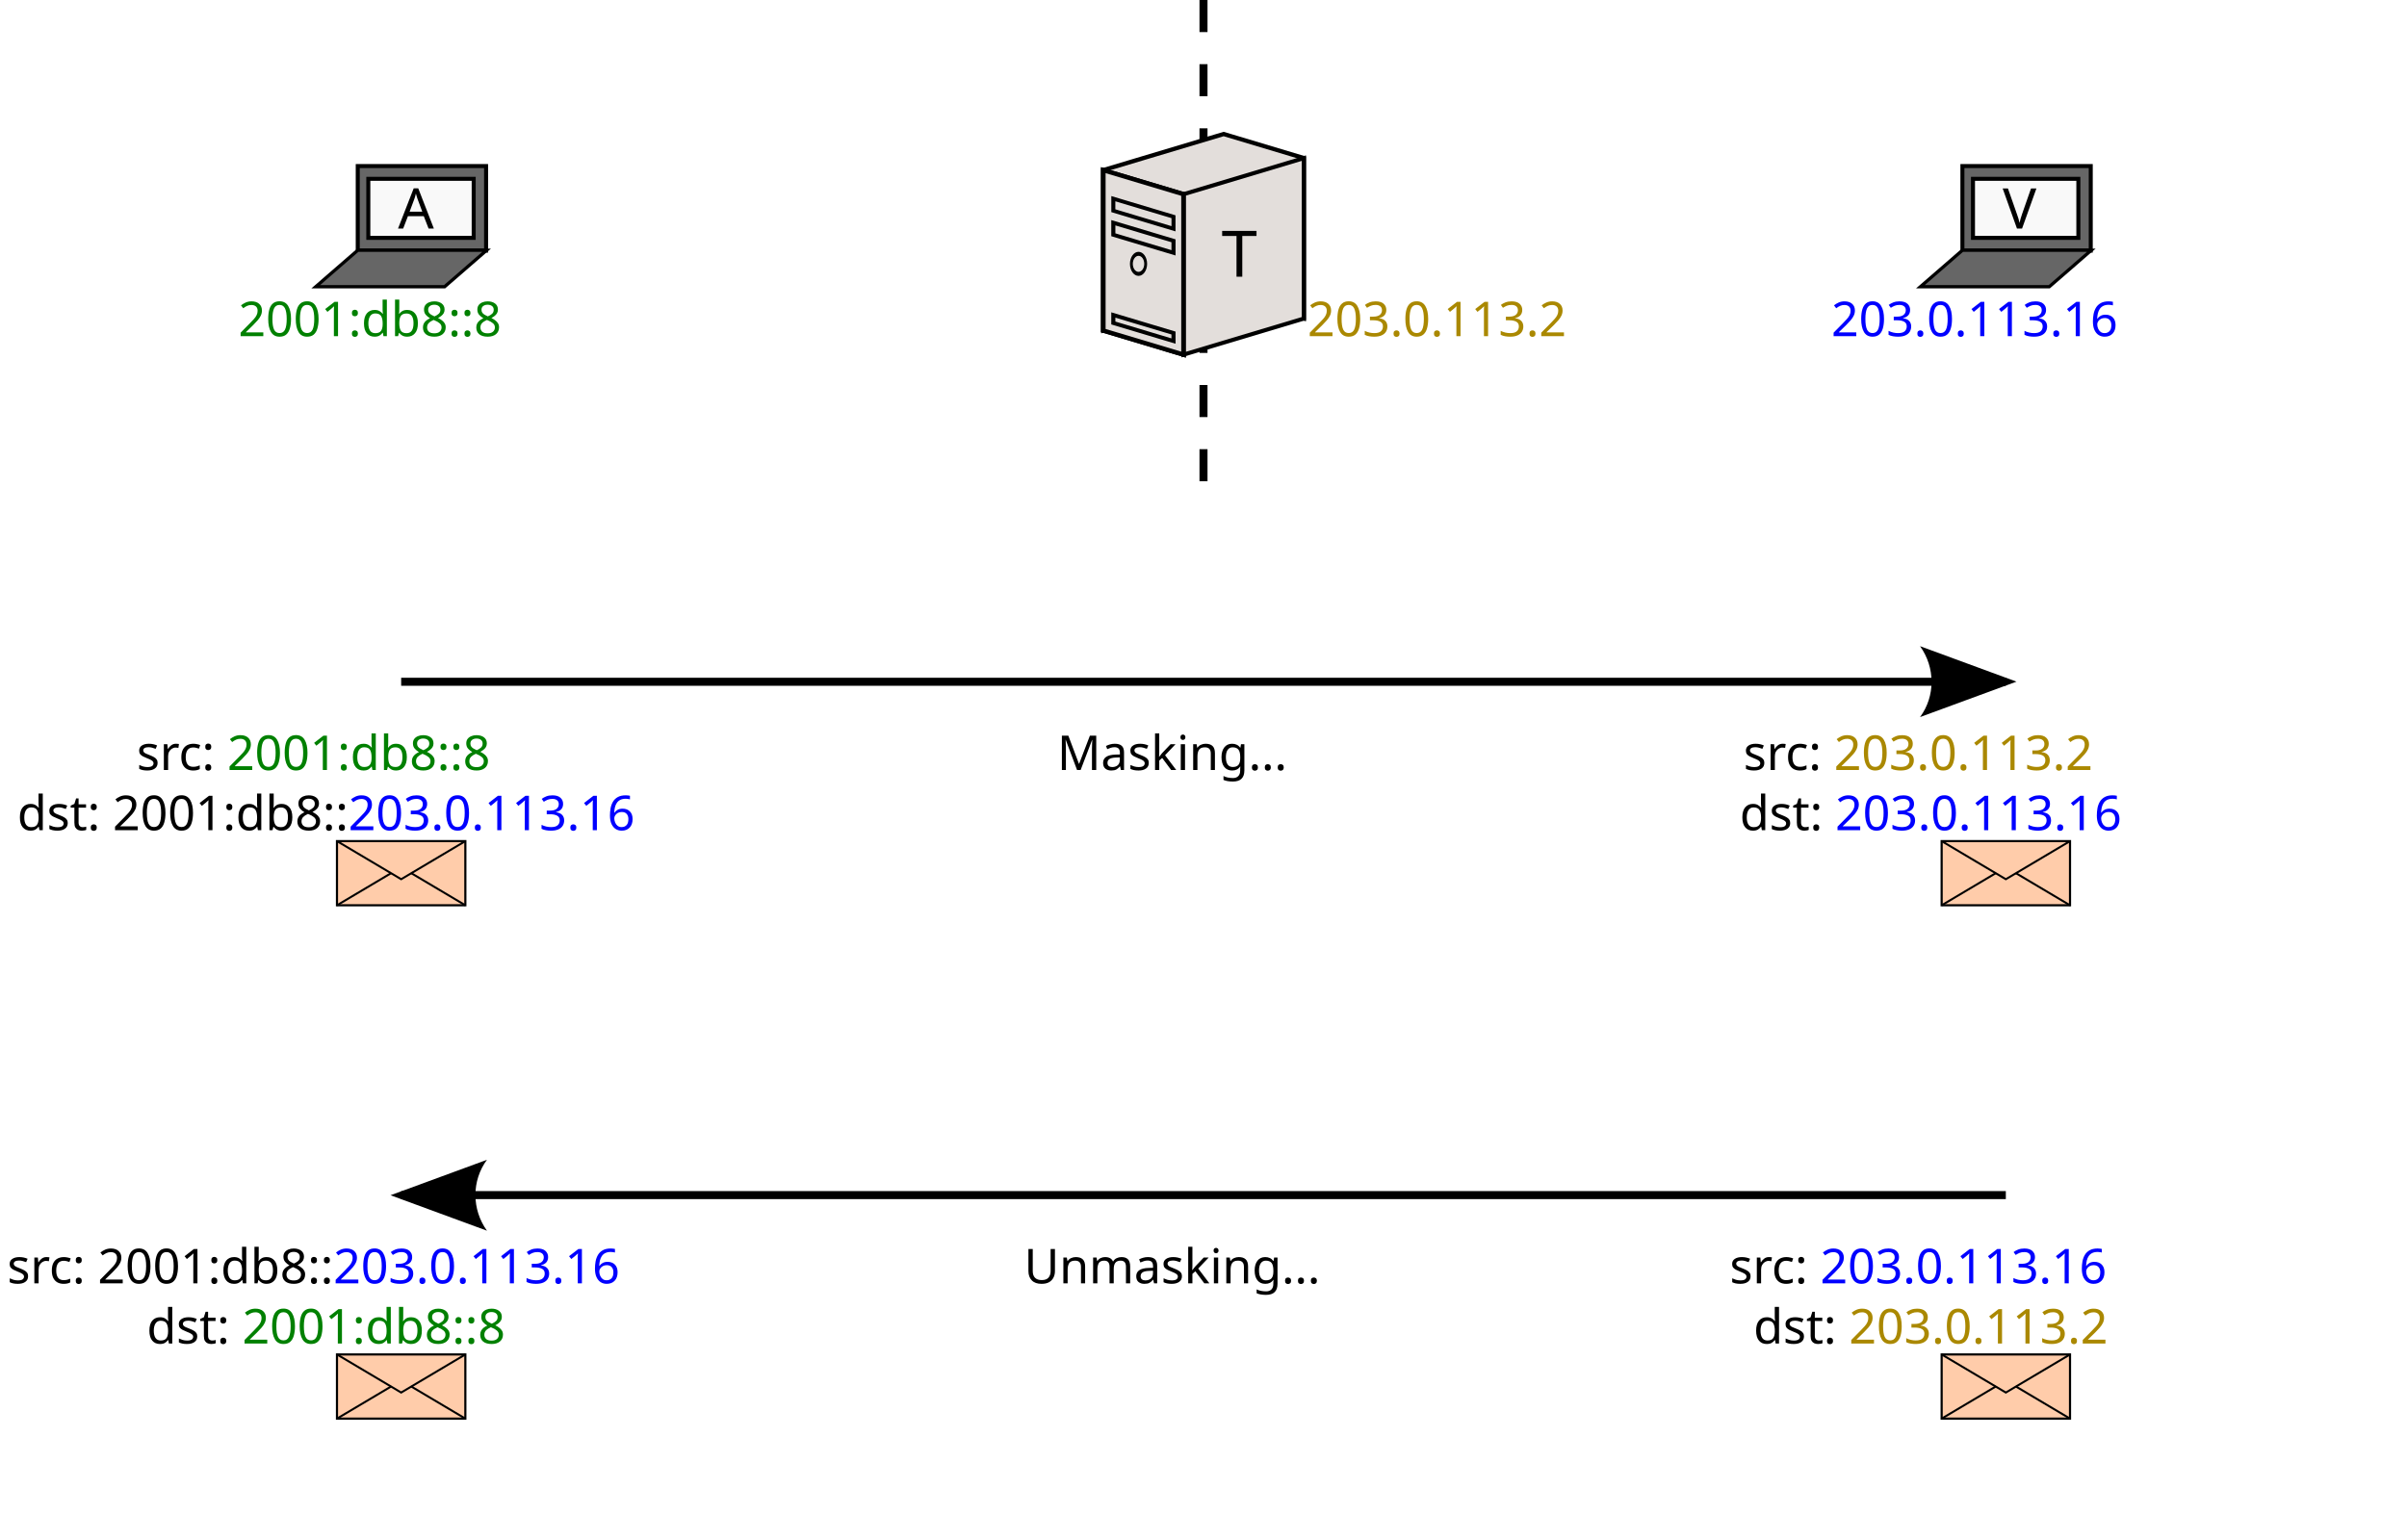
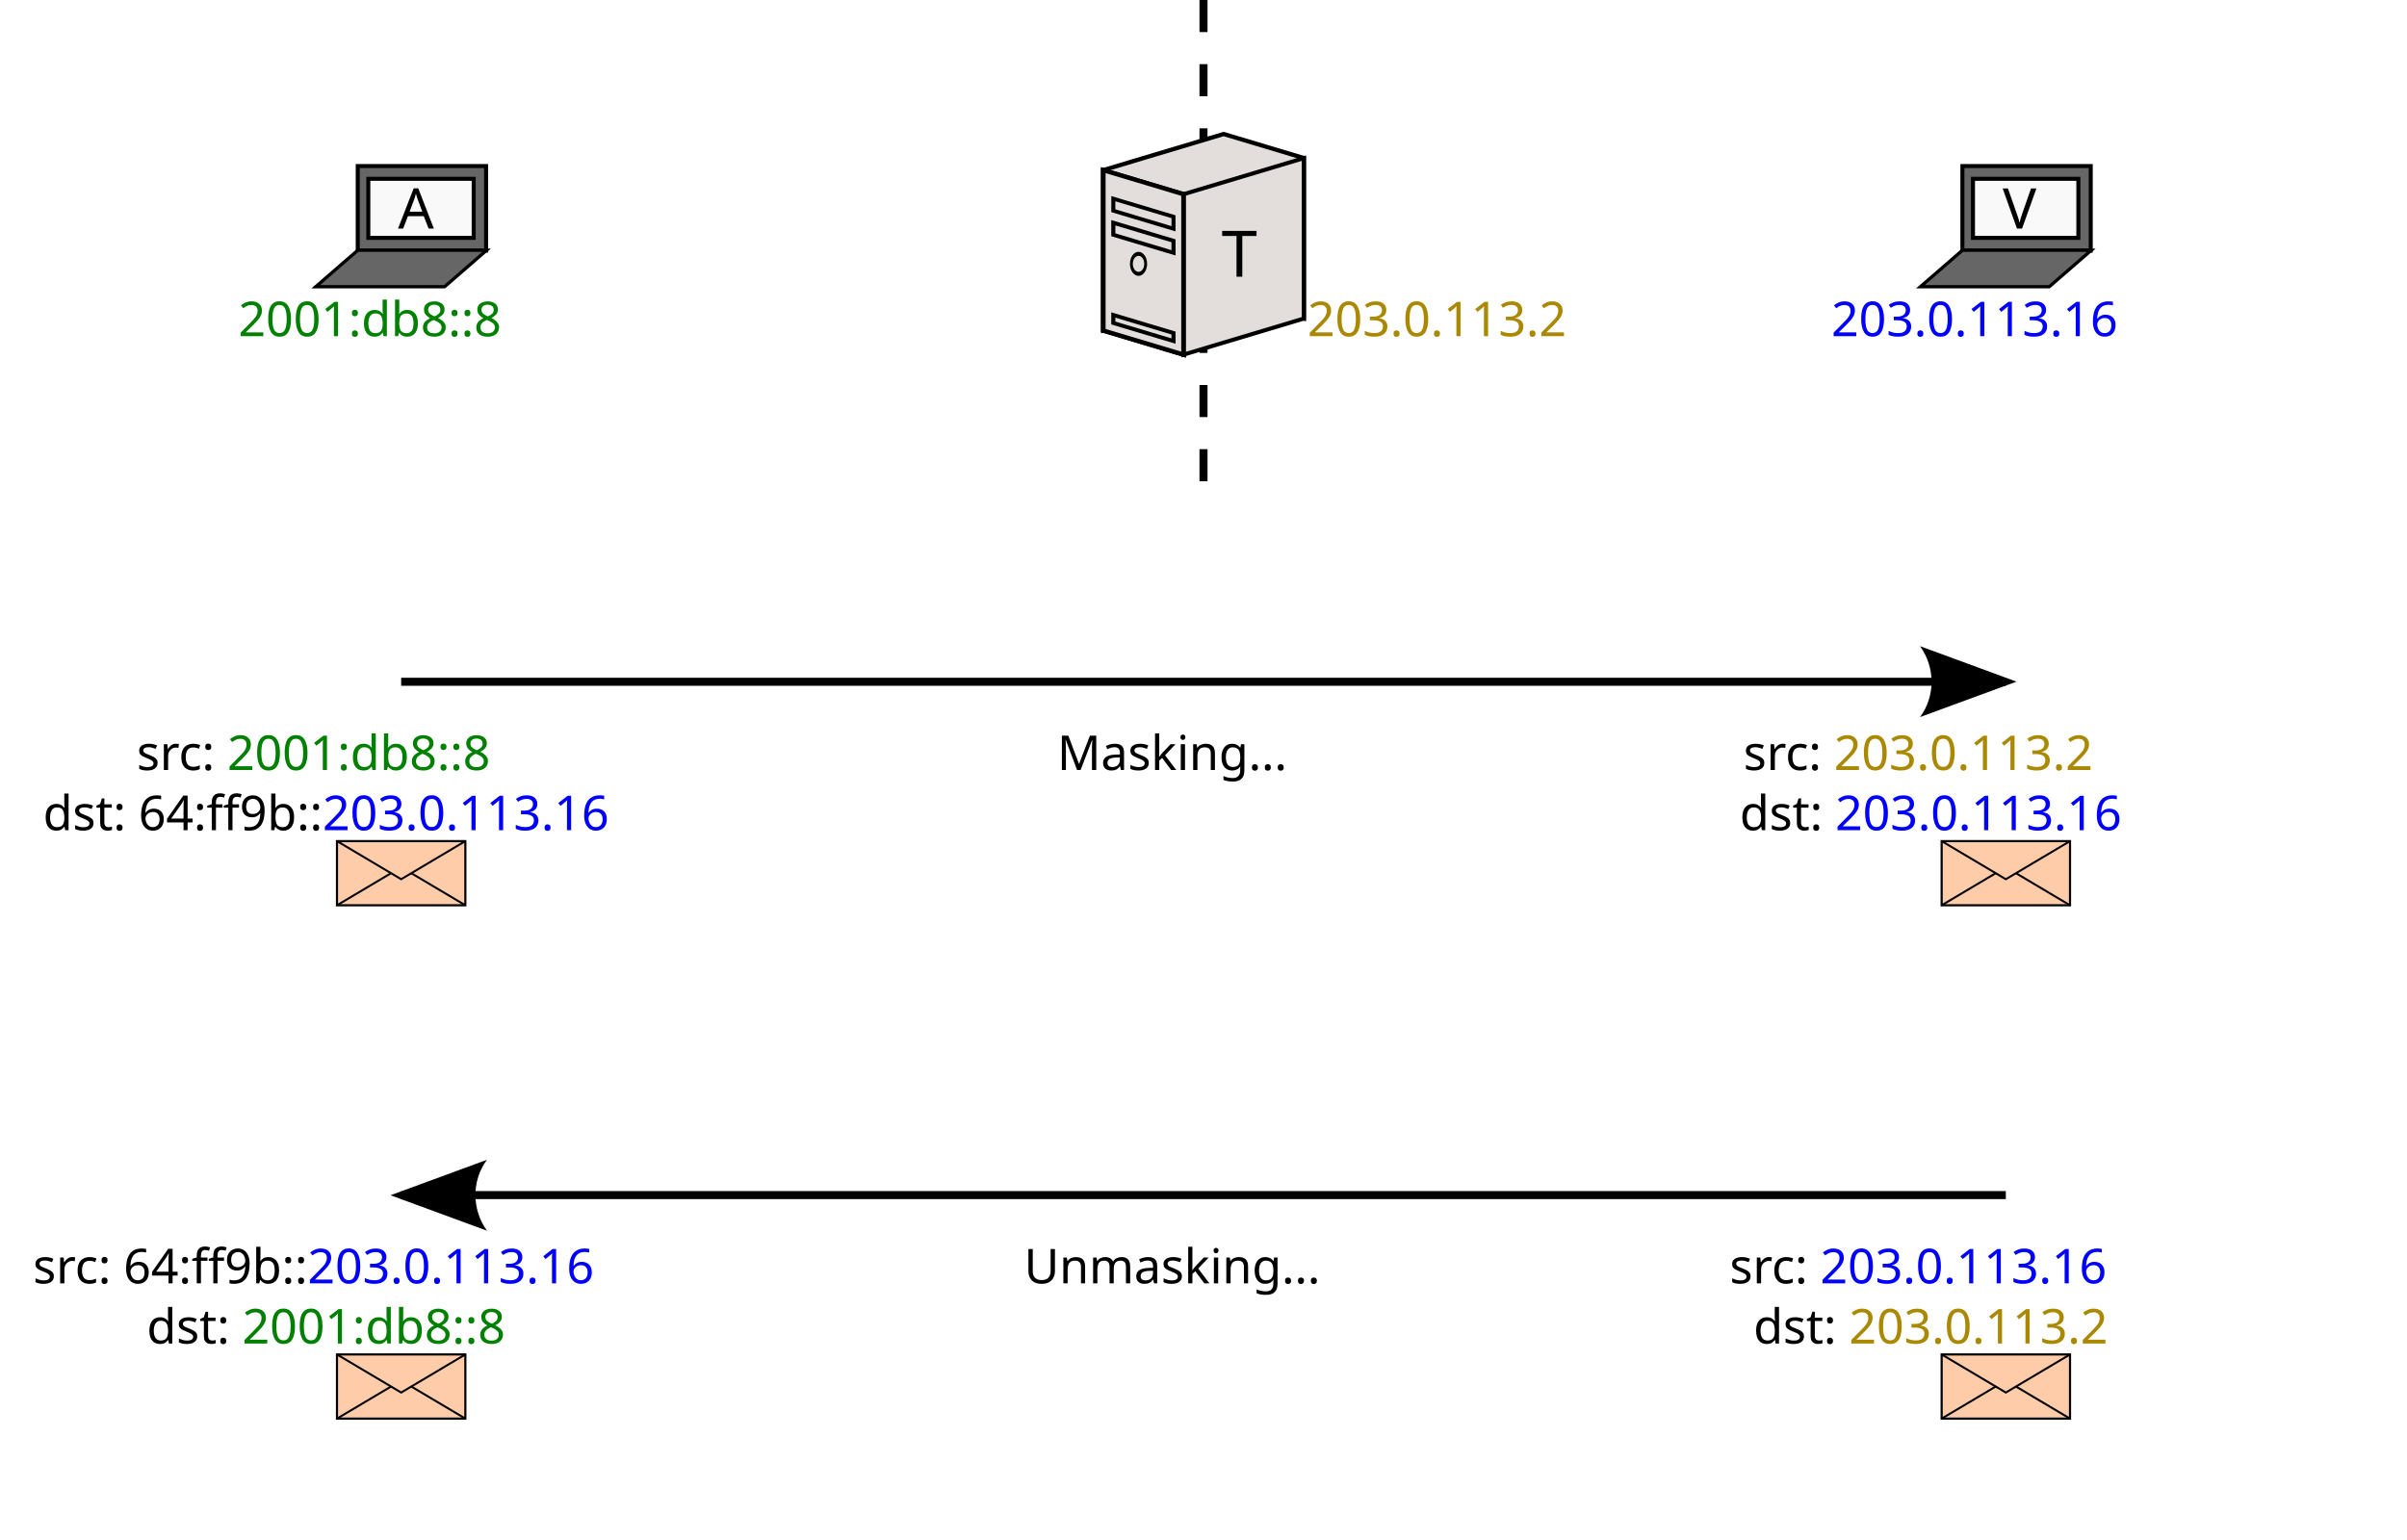
<svg xmlns="http://www.w3.org/2000/svg" xmlns:xlink="http://www.w3.org/1999/xlink" width="600" height="384" id="svg2" version="1.1">
  <defs id="defs4">
    <marker orient="auto" refY="0" refX="0" id="Arrow2Lend" style="overflow:visible">
      <path id="path4784" style="fill-rule:evenodd;stroke-width:0.625;stroke-linejoin:round" d="M 8.719,4.034 -2.207,0.016 8.719,-4.002 c -1.745,2.372 -1.735,5.617 -6e-7,8.035 z" transform="matrix(-1.1,0,0,-1.1,-1.1,0)" />
    </marker>
    <marker orient="auto" refY="0" refX="0" id="Arrow2Lstart" style="overflow:visible">
      <path id="path4781" style="fill-rule:evenodd;stroke-width:0.625;stroke-linejoin:round" d="M 8.719,4.034 -2.207,0.016 8.719,-4.002 c -1.745,2.372 -1.735,5.617 -6e-7,8.035 z" transform="matrix(1.1,0,0,1.1,1.1,0)" />
    </marker>
  </defs>
  <g id="layer1" transform="translate(0,-668.3622)" style="display:inline">
    <path style="fill:none;stroke:#000000;stroke-width:2;stroke-linecap:butt;stroke-linejoin:miter;stroke-miterlimit:4;stroke-opacity:1;stroke-dasharray:8, 8;stroke-dashoffset:0" d="M 300,-128 300,0" id="path3952" transform="translate(0,796.3622)" />
    <g transform="translate(275.0219,507.1521)" style="display:inline" id="g4244">
      <path id="rect4226" d="m 30,194.625 -30,9 0,40 30,-9 20,6 0,-40 -20,-6 z" style="fill:#e3dedb;stroke:#000000;stroke-width:1.057;stroke-miterlimit:4;stroke-opacity:1;stroke-dasharray:none;stroke-dashoffset:0;display:inline" />
      <rect transform="matrix(1,0.3,0,1,0,-796.3622)" y="1000" x="0" height="40" width="20" id="rect4208" style="fill:#ffe680;stroke:#000000;stroke-width:1.145;stroke-miterlimit:4;stroke-opacity:1;stroke-dasharray:none;stroke-dashoffset:0;display:inline" />
      <rect style="fill:#e3dedb;stroke:#000000;stroke-width:1.057;stroke-miterlimit:4;stroke-opacity:1;stroke-dasharray:none;stroke-dashoffset:0;display:inline" id="rect4210" width="30" height="40" x="20" y="1012" transform="matrix(1,-0.3,0,1,0,-796.3622)" />
      <rect style="fill:#e3dedb;stroke:#000000;stroke-width:1.145;stroke-miterlimit:4;stroke-opacity:1;stroke-dasharray:none;stroke-dashoffset:0;display:inline" id="rect4234" width="20" height="40" x="0" y="1000" transform="matrix(1,0.3,0,1,0,-796.3622)" />
      <rect transform="matrix(1,0.3,0,1,0,0)" y="210" x="2.5" height="3" width="15" id="rect4236" style="fill:none;stroke:#000000;stroke-width:1.001;stroke-miterlimit:4;stroke-opacity:1;stroke-dasharray:none;stroke-dashoffset:0;display:inline" />
      <rect style="fill:none;stroke:#000000;stroke-width:1.022;stroke-miterlimit:4;stroke-opacity:1;stroke-dasharray:none;stroke-dashoffset:0;display:inline" id="rect4238" width="15" height="3" x="2.5" y="216" transform="matrix(1,0.3,0,1,0,0)" />
      <rect transform="matrix(1,0.3,0,1,0,0)" y="239" x="2.5" height="2" width="15" id="rect4240" style="fill:none;stroke:#000000;stroke-width:1.022;stroke-miterlimit:4;stroke-opacity:1;stroke-dasharray:none;stroke-dashoffset:0;display:inline" />
      <path transform="matrix(0.7130212,0,0,1,2.008852,0)" d="m 12,227 c 0,1.381 -1.119,2.5 -2.5,2.5 -1.381,0 -2.5,-1.119 -2.5,-2.5 0,-1.381 1.119,-2.5 2.5,-2.5 1.381,0 2.5,1.119 2.5,2.5 z" id="path4242" style="fill:none;stroke:#000000;stroke-width:1;stroke-miterlimit:4;stroke-opacity:1;stroke-dasharray:none;stroke-dashoffset:0" />
    </g>
    <g id="g3848" transform="matrix(0.5,0,0,0.5,84,367.9134)">
      <path id="rect3839" d="m 0,1020.362 64,0 0,32 -64,0 z" style="fill:#ffccaa;fill-opacity:1;stroke:#000000;stroke-width:1.071;stroke-miterlimit:4;stroke-opacity:1;stroke-dashoffset:0" />
      <path transform="translate(0,540.3622)" id="path3841" d="m 0,480 32,19 32,-19" style="fill:none;stroke:#000000;stroke-width:1px;stroke-linecap:butt;stroke-linejoin:miter;stroke-opacity:1" />
      <path style="fill:none;stroke:#000000;stroke-width:1px;stroke-linecap:butt;stroke-linejoin:miter;stroke-opacity:1" d="m 0,1052.362 26.994,-16.027 m 10.027,0.01 L 64,1052.362" id="path3843" />
    </g>
    <text xml:space="preserve" style="font-size:12px;font-style:normal;font-weight:normal;text-align:center;line-height:125%;letter-spacing:0px;word-spacing:0px;text-anchor:middle;fill:#000000;fill-opacity:1;stroke:none;font-family:Sans" x="500" y="988.362" id="text4173">
      <tspan id="tspan4175" x="500" y="988.362">src: <tspan style="fill:#0000ff" id="tspan3041">203.0.113.16</tspan>
      </tspan>
      <tspan x="500" y="1003.362" id="tspan4177">dst: <tspan style="fill:#aa8800" id="tspan3049">203.0.113.2</tspan>
      </tspan>
    </text>
    <text xml:space="preserve" style="font-size:12px;font-style:normal;font-weight:normal;text-align:center;line-height:125%;letter-spacing:0px;word-spacing:0px;text-anchor:middle;fill:#000000;fill-opacity:1;stroke:none;font-family:Sans" x="300" y="988.362" id="text4197">
      <tspan x="300" y="988.362" id="tspan3122">Unmasking...</tspan>
    </text>
    <use x="0" y="0" xlink:href="#g3848" id="use4203" transform="translate(400,1.7999998e-6)" width="512" height="512" />
    <text id="text4205" y="988.362" x="100" style="font-size:12px;font-style:normal;font-weight:normal;text-align:center;line-height:125%;letter-spacing:0px;word-spacing:0px;text-anchor:middle;fill:#000000;fill-opacity:1;stroke:none;font-family:Sans" xml:space="preserve">
-       <tspan y="988.362" x="100" id="tspan4207">src: 2001:db8::<tspan style="fill:#0000ff" id="tspan3053">203.0.113.16</tspan>
+       <tspan y="988.362" x="100" id="tspan4207">src: 64:ff9b::<tspan style="fill:#0000ff" id="tspan3053">203.0.113.16</tspan>
      </tspan>
      <tspan id="tspan4209" y="1003.362" x="100">dst: <tspan style="fill:#008000" id="tspan3045">2001:db8::8</tspan>
      </tspan>
    </text>
    <text id="text4219" y="860.362" x="500" style="font-size:12px;font-style:normal;font-weight:normal;text-align:center;line-height:125%;letter-spacing:0px;word-spacing:0px;text-anchor:middle;fill:#000000;fill-opacity:1;stroke:none;font-family:Sans" xml:space="preserve">
      <tspan y="860.362" x="500" id="tspan4221">src: <tspan style="fill:#aa8800" id="tspan3047">203.0.113.2</tspan>
      </tspan>
      <tspan id="tspan4223" y="875.362" x="500">dst: <tspan style="fill:#0000ff" id="tspan3039">203.0.113.16</tspan>
      </tspan>
    </text>
    <text id="text4225" y="860.362" x="300" style="font-size:12px;font-style:normal;font-weight:normal;text-align:center;line-height:125%;letter-spacing:0px;word-spacing:0px;text-anchor:middle;fill:#000000;fill-opacity:1;stroke:none;font-family:Sans" xml:space="preserve">
      <tspan y="860.362" x="300" id="tspan3130">Masking...</tspan>
    </text>
    <use height="512" width="512" transform="translate(400,128)" id="use4231" xlink:href="#g3848" y="0" x="0" />
    <text xml:space="preserve" style="font-size:12px;font-style:normal;font-weight:normal;text-align:center;line-height:125%;letter-spacing:0px;word-spacing:0px;text-anchor:middle;fill:#000000;fill-opacity:1;stroke:none;font-family:Sans" x="100" y="860.362" id="text4233">
      <tspan x="100" y="860.362" id="tspan4237">src: <tspan style="fill:#008000" id="tspan3043">2001:db8::8</tspan>
      </tspan>
-       <tspan x="100" y="875.362" id="tspan4241">dst: 2001:db8::<tspan style="fill:#0000ff" id="tspan3051">203.0.113.16</tspan>
+       <tspan x="100" y="875.362" id="tspan4241">dst: 64:ff9b::<tspan style="fill:#0000ff" id="tspan3051">203.0.113.16</tspan>
      </tspan>
    </text>
    <path style="fill:none;stroke:#000000;stroke-width:2;stroke-linecap:butt;stroke-linejoin:miter;stroke-miterlimit:4;stroke-opacity:1;stroke-dasharray:none;marker-end:url(#Arrow2Lend)" d="m 100,838.362 400,0" id="path4243" />
    <path id="path4429" d="m 100,966.362 400,0" style="fill:none;stroke:#000000;stroke-width:2;stroke-linecap:butt;stroke-linejoin:miter;stroke-miterlimit:4;stroke-opacity:1;stroke-dasharray:none;marker-start:url(#Arrow2Lstart);marker-end:none" />
    <use x="0" y="0" xlink:href="#g3848" id="use4805" width="512" height="512" transform="translate(0,128)" />
    <text xml:space="preserve" style="font-size:12px;font-style:normal;font-weight:normal;text-align:center;line-height:125%;letter-spacing:0px;word-spacing:0px;text-anchor:middle;fill:#0000ff;fill-opacity:1;stroke:none;display:inline;font-family:Sans" x="500" y="752.192" id="text3117">
      <tspan id="tspan3119" x="500" y="752.192">203.0.113.16</tspan>
    </text>
    <text xml:space="preserve" style="font-size:12px;font-style:normal;font-weight:normal;text-align:center;line-height:125%;letter-spacing:0px;word-spacing:0px;text-anchor:middle;fill:#008000;fill-opacity:1;stroke:none;display:inline;font-family:Sans" x="100" y="752.192" id="text3125">
      <tspan id="tspan3127" x="100" y="752.192">2001:db8::8</tspan>
    </text>
    <g id="g3141" style="display:inline" transform="matrix(0.7270794,0,0,0.7270794,69.18133,-81.19368)">
      <rect style="fill:#666666;stroke:#000000;stroke-width:1.375;stroke-miterlimit:4;stroke-dasharray:none" id="rect3143" width="44" height="29" x="27.5" y="163.5" transform="translate(0,924.3622)" />
      <rect style="fill:#666666;stroke:#000000;stroke-width:1.699;stroke-miterlimit:4;stroke-dasharray:none" id="rect3145" width="44.176" height="19.089" x="1313.716" y="1703.361" transform="matrix(1,0,-0.7551013,0.6556081,0,0)" />
      <rect transform="translate(0,924.3622)" style="fill:#f9f9f9;stroke:#000000;stroke-width:1.375;stroke-miterlimit:4;stroke-dasharray:none" id="rect3147" width="36.125" height="20.25" x="31.125" y="167.875" />
    </g>
    <text xml:space="preserve" style="font-size:14px;font-style:normal;font-weight:normal;line-height:125%;letter-spacing:0px;word-spacing:0px;fill:#000000;fill-opacity:1;stroke:none;display:inline;font-family:Sans" x="99.215" y="725.362" id="text3042">
      <tspan id="tspan3044" x="99.215" y="725.362">A</tspan>
    </text>
    <use x="0" y="0" xlink:href="#g3141" id="use3139" width="512" height="384" transform="translate(400,0)" />
    <text id="text3141" y="725.362" x="499.215" style="font-size:14px;font-style:normal;font-weight:normal;line-height:125%;letter-spacing:0px;word-spacing:0px;fill:#000000;fill-opacity:1;stroke:none;display:inline;font-family:Sans" xml:space="preserve">
      <tspan y="725.362" x="499.215" id="tspan3143">V</tspan>
    </text>
    <text xml:space="preserve" style="font-size:16px;font-style:normal;font-weight:normal;line-height:125%;letter-spacing:0px;word-spacing:0px;fill:#000000;fill-opacity:1;stroke:none;display:inline;font-family:Sans" x="304.497" y="737.362" id="text3145">
      <tspan x="304.497" y="737.362" id="tspan3048">T</tspan>
    </text>
    <text xml:space="preserve" style="font-size:12px;font-style:normal;font-weight:normal;text-align:center;line-height:125%;letter-spacing:0px;word-spacing:0px;text-anchor:middle;fill:#aa8800;fill-opacity:1;stroke:none;display:inline;font-family:Sans" x="366" y="752.192" id="text3117-2">
      <tspan id="tspan3119-6" x="366" y="752.192">203.0.113.2</tspan>
    </text>
  </g>
</svg>
